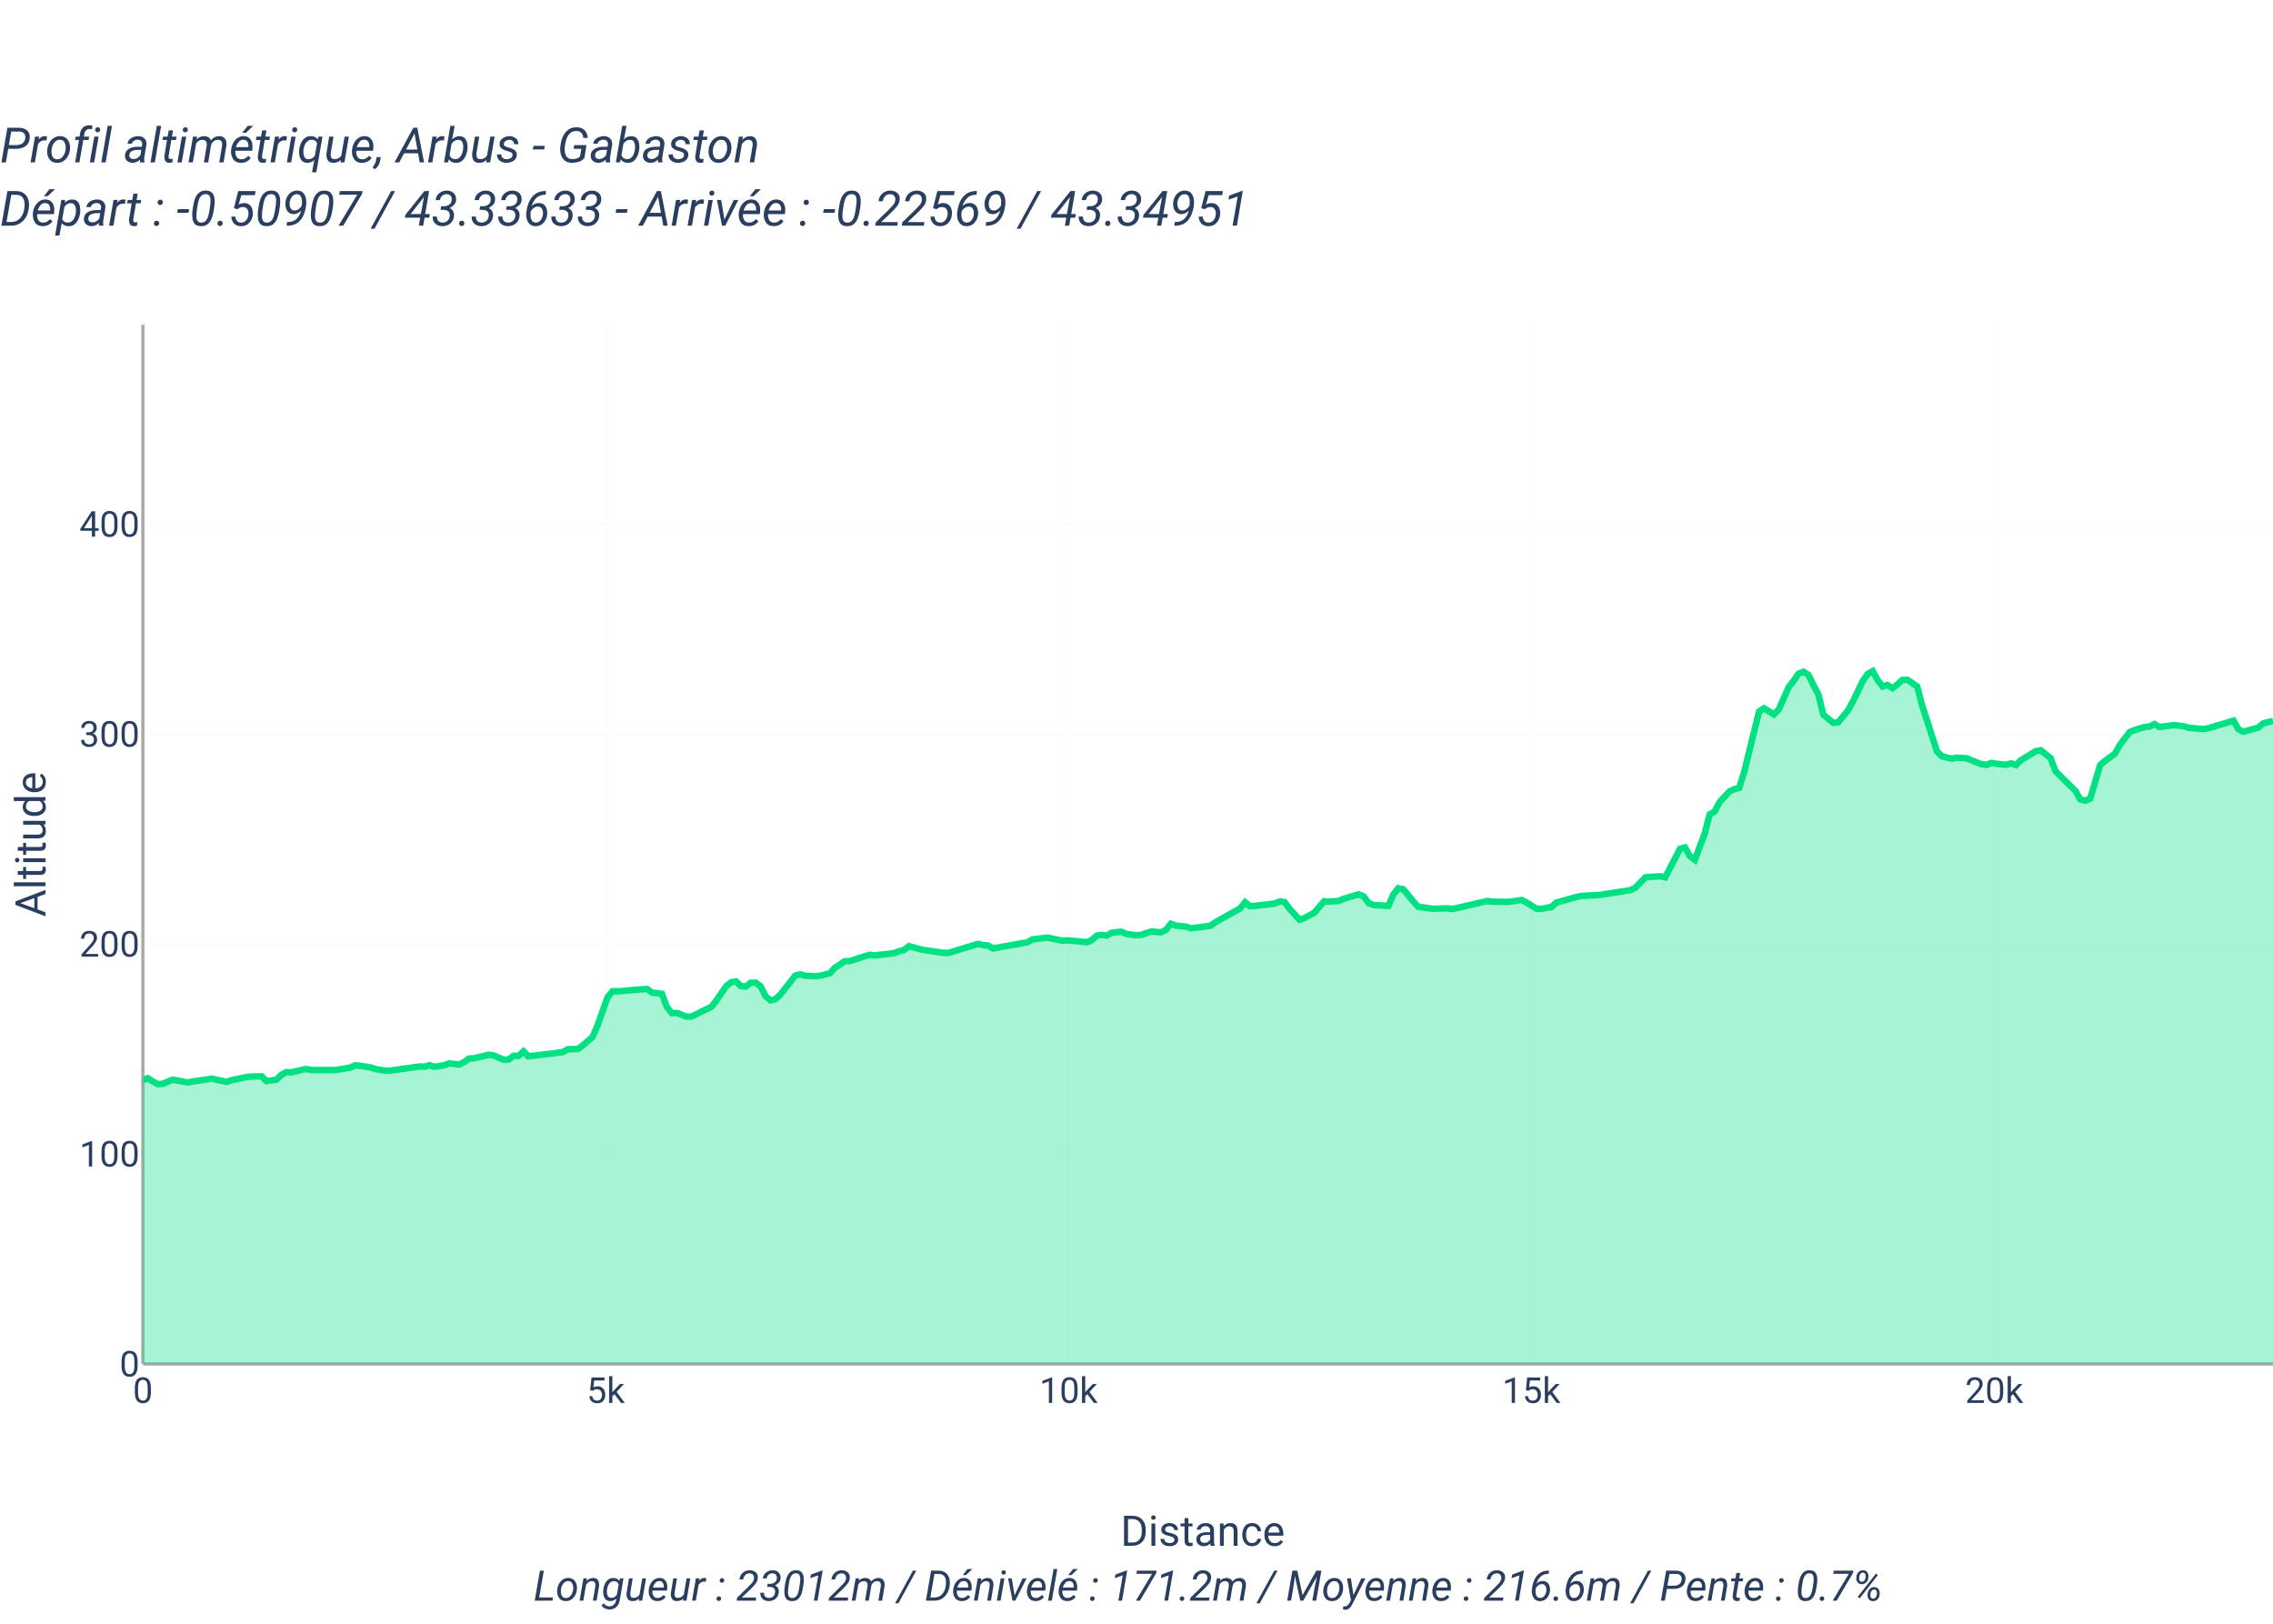
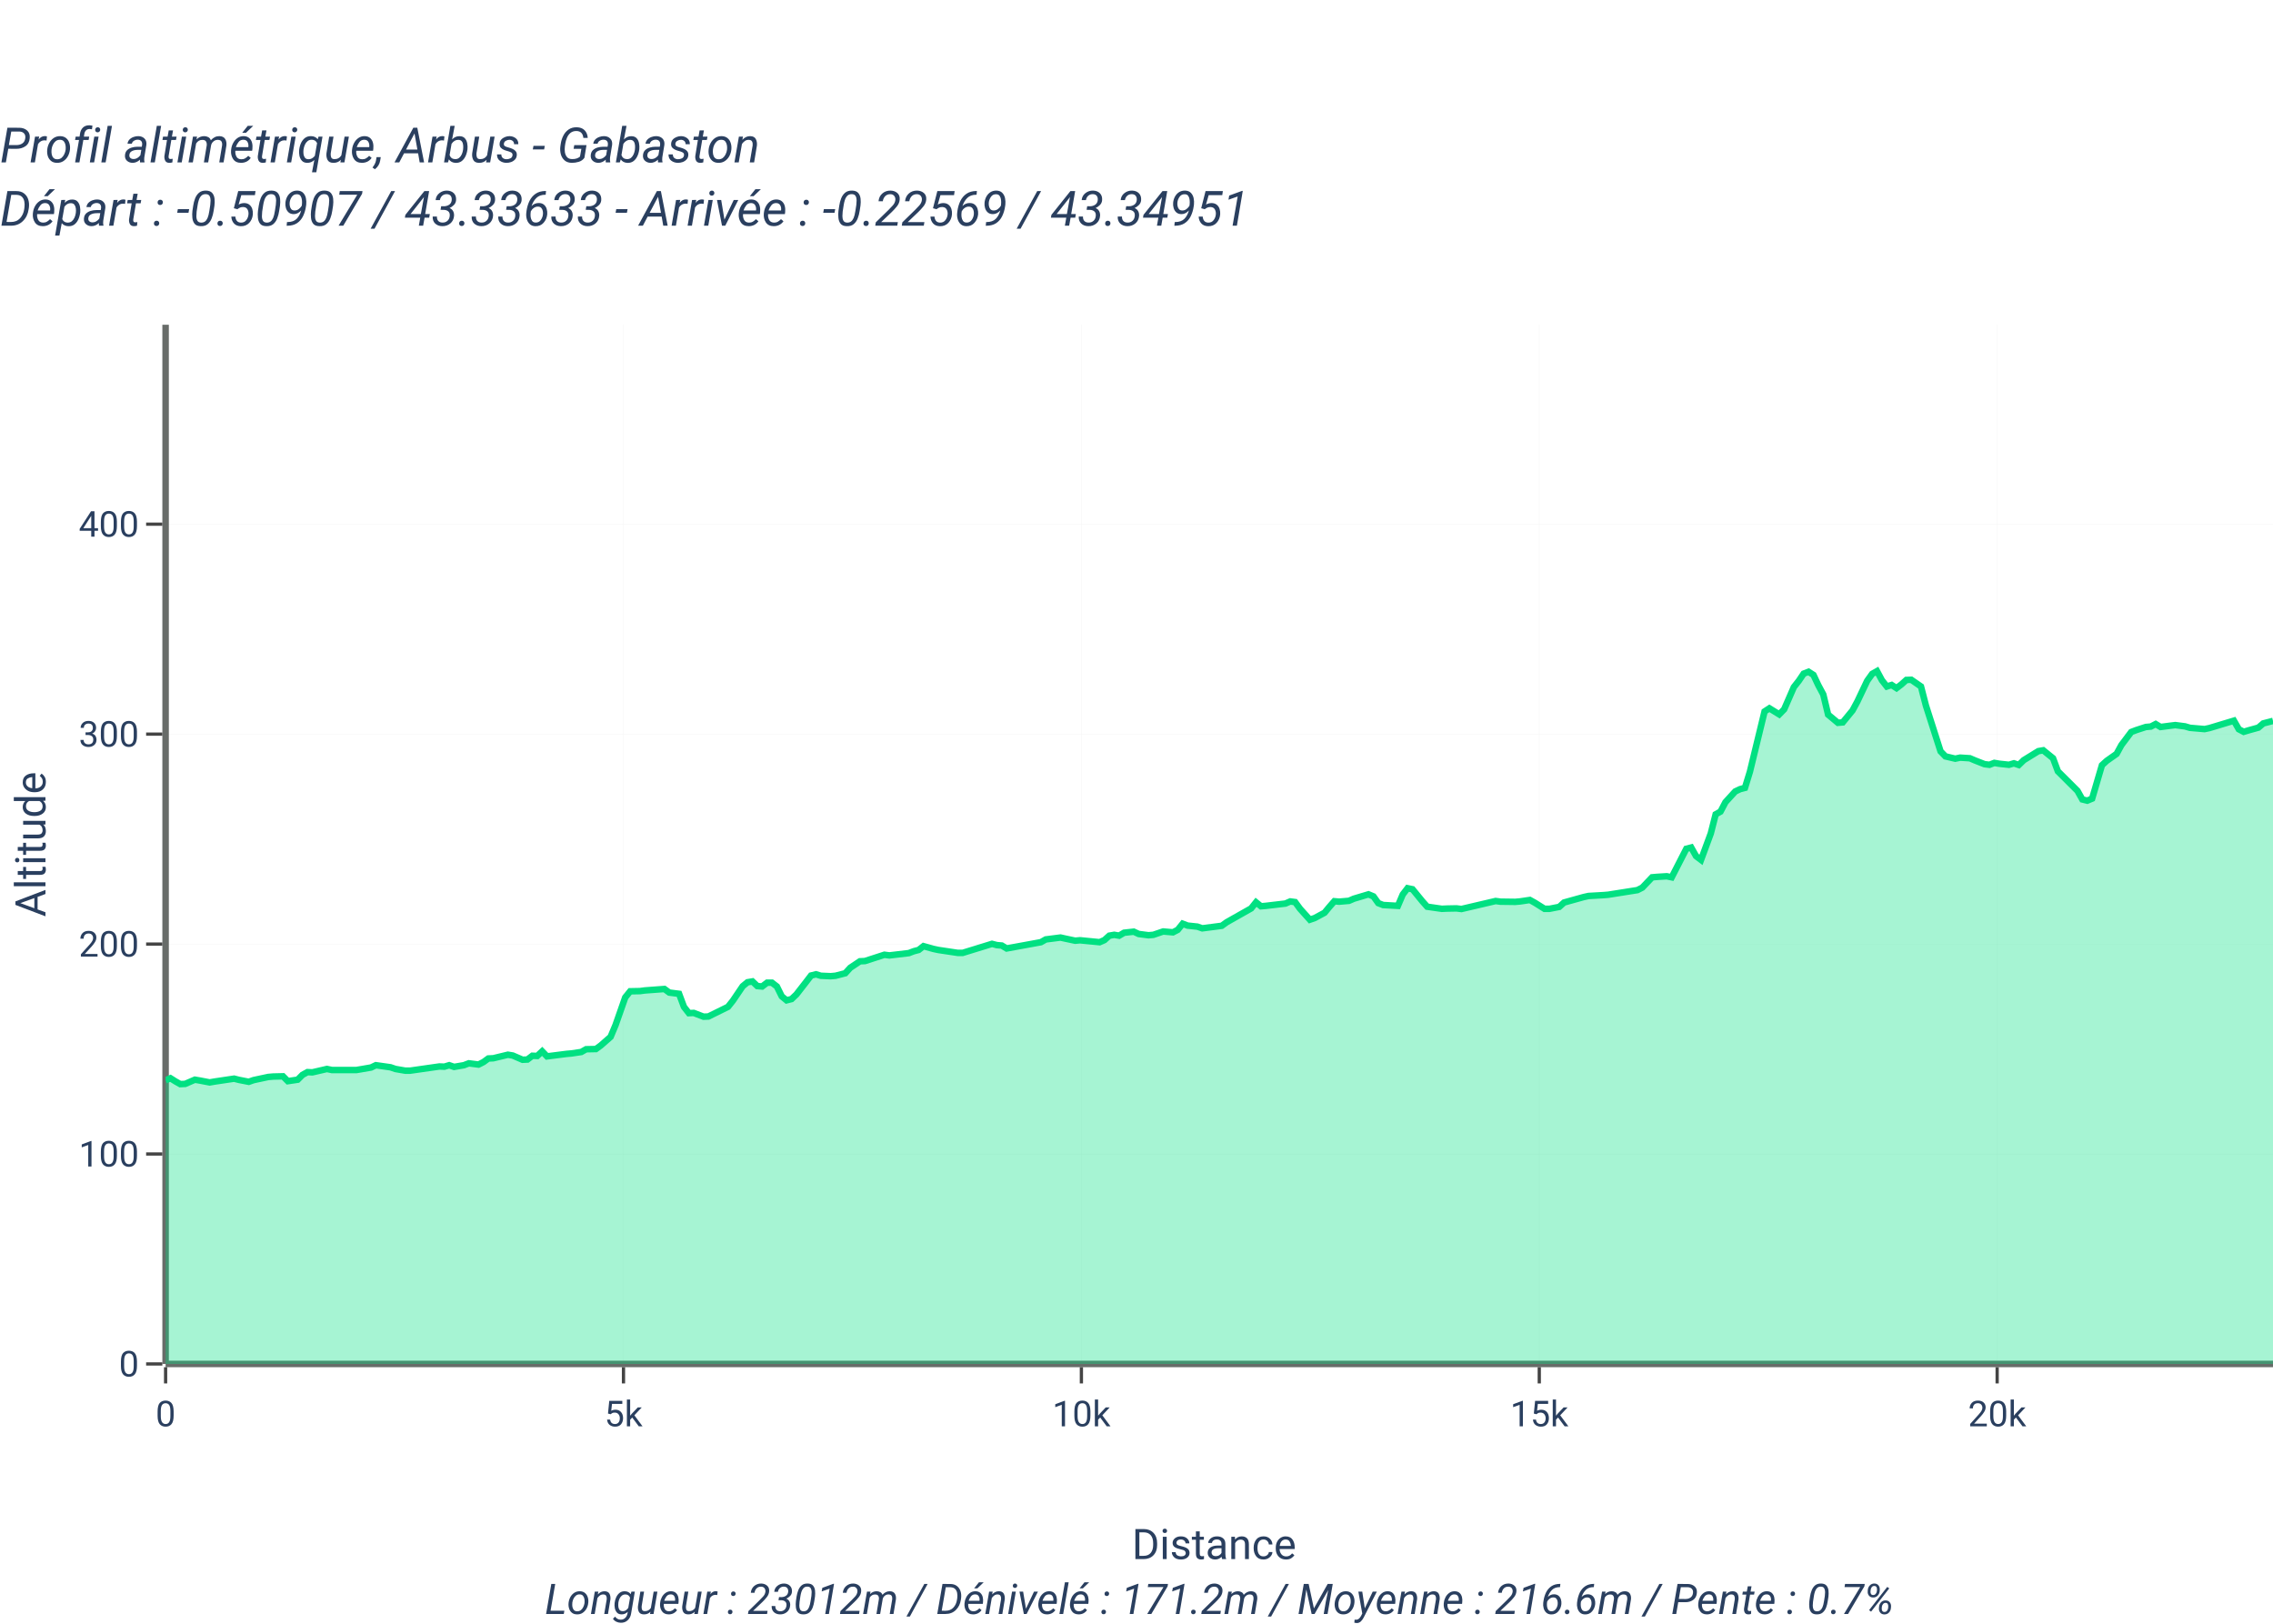
<svg xmlns="http://www.w3.org/2000/svg" class="main-svg" width="700" height="500" style="" viewBox="0 0 700 500">
  <rect x="0" y="0" width="700" height="500" style="fill: rgb(255, 255, 255); fill-opacity: 1;" />
-   <defs id="defs-7855a2">
+   <defs id="defs-3fa40c">
    <g class="clips">
-       <clipPath id="clip7855a2xyplot" class="plotclip">
-         <rect width="656" height="320" />
+       <clipPath id="clip3fa40cxyplot" class="plotclip">
+         <rect width="649" height="320" />
      </clipPath>
-       <clipPath class="axesclip" id="clip7855a2x">
-         <rect x="44" y="0" width="656" height="500" />
+       <clipPath class="axesclip" id="clip3fa40cx">
+         <rect x="51" y="0" width="649" height="500" />
      </clipPath>
-       <clipPath class="axesclip" id="clip7855a2y">
+       <clipPath class="axesclip" id="clip3fa40cy">
        <rect x="0" y="100" width="700" height="320" />
      </clipPath>
-       <clipPath class="axesclip" id="clip7855a2xy">
-         <rect x="44" y="100" width="656" height="320" />
+       <clipPath class="axesclip" id="clip3fa40cxy">
+         <rect x="51" y="100" width="649" height="320" />
      </clipPath>
    </g>
    <g class="gradients" />
    <g class="patterns" />
  </defs>
  <g class="bglayer" />
  <g class="layer-below">
    <g class="imagelayer" />
    <g class="shapelayer" />
  </g>
  <g class="cartesianlayer">
    <g class="subplot xy">
      <g class="layer-subplot">
        <g class="shapelayer" />
        <g class="imagelayer" />
      </g>
      <g class="gridlayer">
        <g class="x">
-           <path class="xgrid crisp" transform="translate(186.53,0)" d="M0,100v320" style="stroke: rgb(240, 240, 240); stroke-opacity: 1; stroke-width: 0.1px;" />
-           <path class="xgrid crisp" transform="translate(329.07,0)" d="M0,100v320" style="stroke: rgb(240, 240, 240); stroke-opacity: 1; stroke-width: 0.1px;" />
-           <path class="xgrid crisp" transform="translate(471.6,0)" d="M0,100v320" style="stroke: rgb(240, 240, 240); stroke-opacity: 1; stroke-width: 0.1px;" />
-           <path class="xgrid crisp" transform="translate(614.14,0)" d="M0,100v320" style="stroke: rgb(240, 240, 240); stroke-opacity: 1; stroke-width: 0.1px;" />
+           <path class="xgrid crisp" transform="translate(192.01,0)" d="M0,100v320" style="stroke: rgb(240, 240, 240); stroke-opacity: 1; stroke-width: 0.1px;" />
+           <path class="xgrid crisp" transform="translate(333.03,0)" d="M0,100v320" style="stroke: rgb(240, 240, 240); stroke-opacity: 1; stroke-width: 0.1px;" />
+           <path class="xgrid crisp" transform="translate(474.04,0)" d="M0,100v320" style="stroke: rgb(240, 240, 240); stroke-opacity: 1; stroke-width: 0.1px;" />
+           <path class="xgrid crisp" transform="translate(615.05,0)" d="M0,100v320" style="stroke: rgb(240, 240, 240); stroke-opacity: 1; stroke-width: 0.1px;" />
        </g>
        <g class="y">
-           <path class="ygrid crisp" transform="translate(0,355.35)" d="M44,0h656" style="stroke: rgb(240, 240, 240); stroke-opacity: 1; stroke-width: 0.1px;" />
-           <path class="ygrid crisp" transform="translate(0,290.71)" d="M44,0h656" style="stroke: rgb(240, 240, 240); stroke-opacity: 1; stroke-width: 0.1px;" />
-           <path class="ygrid crisp" transform="translate(0,226.06)" d="M44,0h656" style="stroke: rgb(240, 240, 240); stroke-opacity: 1; stroke-width: 0.1px;" />
-           <path class="ygrid crisp" transform="translate(0,161.41)" d="M44,0h656" style="stroke: rgb(240, 240, 240); stroke-opacity: 1; stroke-width: 0.1px;" />
+           <path class="ygrid crisp" transform="translate(0,355.35)" d="M51,0h649" style="stroke: rgb(240, 240, 240); stroke-opacity: 1; stroke-width: 0.1px;" />
+           <path class="ygrid crisp" transform="translate(0,290.71)" d="M51,0h649" style="stroke: rgb(240, 240, 240); stroke-opacity: 1; stroke-width: 0.1px;" />
+           <path class="ygrid crisp" transform="translate(0,226.06)" d="M51,0h649" style="stroke: rgb(240, 240, 240); stroke-opacity: 1; stroke-width: 0.1px;" />
+           <path class="ygrid crisp" transform="translate(0,161.41)" d="M51,0h649" style="stroke: rgb(240, 240, 240); stroke-opacity: 1; stroke-width: 0.1px;" />
        </g>
      </g>
      <g class="zerolinelayer">
-         <path class="xzl zl crisp" transform="translate(44,0)" d="M0,100v320" style="stroke: rgb(169, 169, 169); stroke-opacity: 1; stroke-width: 1px;" />
-         <path class="yzl zl crisp" transform="translate(0,420)" d="M44,0h656" style="stroke: rgb(169, 169, 169); stroke-opacity: 1; stroke-width: 1px;" />
+         <path class="xzl zl crisp" transform="translate(51,0)" d="M0,100v320" style="stroke: rgb(104, 108, 105); stroke-opacity: 1; stroke-width: 2px;" />
+         <path class="yzl zl crisp" transform="translate(0,420)" d="M51,0h649" style="stroke: rgb(104, 108, 105); stroke-opacity: 1; stroke-width: 2px;" />
      </g>
      <path class="xlines-below" />
      <path class="ylines-below" />
      <g class="overlines-below" />
      <g class="xaxislayer-below" />
      <g class="yaxislayer-below" />
      <g class="overaxes-below" />
-       <g class="plot" transform="translate(44,100)" clip-path="url(#clip7855a2xyplot)">
+       <g class="plot" transform="translate(51,100)" clip-path="url(#clip3fa40cxyplot)">
        <g class="scatterlayer mlayer">
-           <g class="trace scatter trace2dc3df" style="stroke-miterlimit: 2;">
+           <g class="trace scatter traced7e6a1" style="stroke-miterlimit: 2;">
            <g class="fills">
              <g>
-                 <path class="js-fill" d="M656,320L0,320L0,232.66L1.51,232.02L3.05,232.99L4.56,233.83L6.1,233.76L9.12,232.47L10.66,232.73L13.71,233.31L15.22,233.05L21.32,232.15L22.83,232.53L25.88,233.12L27.4,232.6L31.96,231.63L33.5,231.5L36.55,231.43L38.06,232.92L41.11,232.47L42.62,230.98L44.16,230.14L45.67,230.21L50.23,229.17L51.77,229.49L59.38,229.49L60.89,229.24L63.94,228.72L65.45,228.01L70.01,228.65L71.55,229.17L74.6,229.69L76.11,229.69L85.24,228.4L86.77,228.46L88.29,228.01L89.8,228.53L92.85,228.01L94.39,227.43L97.41,227.81L98.95,227.04L100.46,225.94L102,225.87L106.56,224.78L108.07,225.03L111.12,226.33L112.63,226.26L114.17,225.1L115.68,225.16L117.22,223.74L118.73,225.29L124.83,224.52L126.34,224.39L129.39,223.94L130.9,223.09L133.95,223.03L135.46,221.93L138.51,219.28L140.05,215.66L143.08,207.13L144.62,205.25L147.67,205.19L149.18,204.99L155.28,204.54L156.79,205.64L159.84,206.03L161.35,210.04L162.89,211.98L164.4,211.91L167.45,213.07L168.96,213.01L175.06,210.04L176.57,208.16L179.62,203.7L181.13,202.47L182.67,202.21L184.18,203.64L185.69,203.77L187.23,202.6L188.74,202.6L190.28,203.77L191.79,206.8L193.31,208.03L194.84,207.64L196.36,206.22L199.41,202.34L200.92,200.4L202.46,200.02L203.97,200.47L207.02,200.6L208.53,200.47L211.58,199.69L213.12,198.01L216.14,196.01L217.68,195.94L223.75,194L225.29,194.2L231.36,193.49L232.9,192.91L234.41,192.52L235.92,191.35L238.97,192.19L240.51,192.52L246.58,193.42L248.12,193.42L257.25,190.64L258.76,191.03L260.3,191.16L261.81,192.06L272.47,190.13L273.98,189.28L278.57,188.7L280.08,189.03L283.13,189.67L284.64,189.54L290.74,190.13L292.25,189.48L293.76,188.12L295.3,187.86L296.81,188.12L298.35,187.22L301.37,186.89L302.91,187.6L305.96,187.99L307.48,187.86L310.53,186.83L312.04,186.96L313.58,187.09L315.09,186.31L316.6,184.44L318.14,185.02L321.19,185.34L322.7,185.86L328.77,185.08L330.31,183.98L337.92,179.72L339.43,177.84L340.97,179.07L342.48,178.94L348.58,178.23L350.09,177.58L351.6,177.78L353.14,179.85L356.19,183.21L357.7,182.69L360.75,181.07L362.27,179.26L363.8,177.52L365.32,177.65L368.37,177.39L369.88,176.74L374.44,175.39L375.98,176.03L377.49,178.1L379,178.68L383.59,178.94L385.1,175.45L386.61,173.51L388.15,173.83L391.2,177.52L392.71,179.2L397.27,179.85L398.81,179.78L401.83,179.72L403.37,179.91L414.01,177.45L415.54,177.65L420.11,177.71L421.62,177.58L424.67,177.13L426.21,177.97L429.23,179.85L430.77,179.85L433.82,179.26L435.33,177.91L441.43,176.23L442.94,175.9L447.5,175.64L449.01,175.52L458.16,174.09L459.67,173.32L462.72,170.15L464.23,170.02L467.28,169.83L468.82,170.15L473.39,161.36L474.9,160.97L476.41,163.62L477.95,164.78L481,156.64L482.51,150.76L484.02,149.92L485.56,147.01L488.61,143.71L490.12,143L491.63,142.61L493.17,137.63L497.73,119.08L499.24,118.11L502.29,119.98L503.83,118.43L506.85,111.58L508.39,109.64L509.9,107.44L511.41,106.86L512.95,107.83L514.46,111L516,113.84L517.51,120.05L520.56,122.57L522.07,122.44L525.12,118.76L526.64,115.98L529.69,109.64L531.23,107.51L532.74,106.67L534.25,109.45L535.79,111.39L537.3,110.93L538.81,111.9L540.35,110.74L541.86,109.38L543.4,109.32L546.42,111.39L547.96,117.27L552.52,131.36L554.03,132.91L557.08,133.62L558.62,133.3L561.64,133.49L563.18,134.14L566.2,135.31L567.74,135.5L569.25,134.92L570.79,135.18L573.81,135.5L575.35,135.05L576.86,135.56L578.4,134.08L582.97,131.3L584.48,131.04L587.53,133.49L589.04,137.5L595.14,143.52L596.65,146.17L598.19,146.55L599.7,145.91L602.75,135.63L604.26,134.27L607.31,132.14L608.82,129.42L611.87,125.41L613.41,124.83L616.43,123.86L617.97,123.73L619.48,122.96L620.99,123.86L624.04,123.47L625.58,123.28L628.6,123.67L630.14,124.12L634.71,124.51L636.22,124.19L643.83,121.92L645.37,124.57L646.88,125.35L648.39,124.9L651.44,124.06L652.98,122.76L656,121.99" style="fill: rgb(1, 224, 130); fill-opacity: 0.35; stroke-width: 0;" />
+                 <path class="js-fill" d="M649,320L0,320L0,232.66L1.49,232.02L3.02,232.99L4.51,233.83L6.04,233.76L9.02,232.47L10.55,232.73L13.57,233.31L15.06,233.05L21.1,232.15L22.59,232.53L25.61,233.12L27.1,232.6L31.62,231.63L33.14,231.5L36.16,231.43L37.65,232.92L40.67,232.47L42.16,230.98L43.69,230.14L45.18,230.21L49.69,229.17L51.22,229.49L58.75,229.49L60.24,229.24L63.26,228.72L64.75,228.01L69.27,228.65L70.79,229.17L73.81,229.69L75.3,229.69L84.33,228.4L85.85,228.46L87.34,228.01L88.84,228.53L91.86,228.01L93.38,227.43L96.37,227.81L97.89,227.04L99.39,225.94L100.91,225.87L105.42,224.78L106.92,225.03L109.93,226.33L111.43,226.26L112.95,225.1L114.45,225.16L115.97,223.74L117.46,225.29L123.5,224.52L124.99,224.39L128.01,223.94L129.51,223.09L132.52,223.03L134.02,221.93L137.04,219.28L138.56,215.66L141.55,207.13L143.07,205.25L146.09,205.19L147.58,204.99L153.62,204.54L155.11,205.64L158.13,206.03L159.63,210.04L161.15,211.98L162.64,211.91L165.66,213.07L167.16,213.01L173.19,210.04L174.69,208.16L177.71,203.7L179.2,202.47L180.72,202.21L182.22,203.64L183.71,203.77L185.24,202.6L186.73,202.6L188.25,203.77L189.75,206.8L191.24,208.03L192.77,207.64L194.26,206.22L197.28,202.34L198.77,200.4L200.3,200.02L201.79,200.47L204.81,200.6L206.3,200.47L209.32,199.69L210.84,198.01L213.83,196.01L215.36,195.94L221.36,194L222.89,194.2L228.89,193.49L230.42,192.91L231.91,192.52L233.41,191.35L236.42,192.19L237.95,192.52L243.95,193.42L245.48,193.42L254.5,190.64L256,191.03L257.52,191.16L259.01,192.06L269.56,190.13L271.06,189.28L275.6,188.7L277.09,189.03L280.11,189.67L281.6,189.54L287.64,190.13L289.13,189.48L290.63,188.12L292.15,187.86L293.65,188.12L295.17,187.22L298.16,186.89L299.68,187.6L302.7,187.99L304.19,187.86L307.21,186.83L308.71,186.96L310.23,187.09L311.72,186.31L313.22,184.44L314.74,185.02L317.76,185.34L319.25,185.86L325.26,185.08L326.78,183.98L334.31,179.72L335.81,177.84L337.33,179.07L338.83,178.94L344.86,178.23L346.36,177.58L347.85,177.78L349.37,179.85L352.39,183.21L353.89,182.69L356.9,181.07L358.4,179.26L359.92,177.52L361.42,177.65L364.43,177.39L365.93,176.74L370.44,175.39L371.97,176.03L373.46,178.1L374.95,178.68L379.5,178.94L380.99,175.45L382.48,173.51L384.01,173.83L387.03,177.52L388.52,179.2L393.03,179.85L394.56,179.78L397.54,179.72L399.07,179.91L409.59,177.45L411.11,177.65L415.62,177.71L417.12,177.58L420.14,177.13L421.66,177.97L424.65,179.85L426.17,179.85L429.19,179.26L430.68,177.91L436.72,176.23L438.21,175.9L442.73,175.64L444.22,175.52L453.27,174.09L454.77,173.32L457.79,170.15L459.28,170.02L462.3,169.83L463.82,170.15L468.33,161.36L469.83,160.97L471.32,163.62L472.85,164.78L475.86,156.64L477.36,150.76L478.85,149.92L480.38,147.01L483.39,143.71L484.89,143L486.38,142.61L487.91,137.63L492.42,119.08L493.91,118.11L496.93,119.98L498.45,118.43L501.44,111.58L502.97,109.64L504.46,107.44L505.96,106.86L507.48,107.83L508.97,111L510.5,113.84L511.99,120.05L515.01,122.57L516.5,122.44L519.52,118.76L521.02,115.98L524.03,109.64L525.56,107.51L527.05,106.67L528.55,109.45L530.07,111.39L531.56,110.93L533.06,111.9L534.58,110.74L536.08,109.38L537.6,109.32L540.59,111.39L542.11,117.27L546.62,131.36L548.12,132.91L551.14,133.62L552.66,133.3L555.65,133.49L557.17,134.14L560.16,135.31L561.68,135.5L563.18,134.92L564.7,135.18L567.69,135.5L569.21,135.05L570.71,135.56L572.23,134.08L576.74,131.3L578.24,131.04L581.26,133.49L582.75,137.5L588.79,143.52L590.28,146.17L591.8,146.55L593.3,145.91L596.32,135.63L597.81,134.27L600.83,132.14L602.32,129.42L605.34,125.41L606.87,124.83L609.85,123.86L611.38,123.73L612.87,122.96L614.37,123.86L617.38,123.47L618.91,123.28L621.9,123.67L623.42,124.12L627.93,124.51L629.43,124.19L636.96,121.92L638.48,124.57L639.98,125.35L641.47,124.9L644.49,124.06L646.01,122.76L649,121.99" style="fill: rgb(1, 224, 130); fill-opacity: 0.35; stroke-width: 0;" />
              </g>
            </g>
            <g class="errorbars" />
            <g class="lines">
-               <path class="js-line" d="M0,232.66L1.51,232.02L3.05,232.99L4.56,233.83L6.1,233.76L9.12,232.47L10.66,232.73L13.71,233.31L15.22,233.05L21.32,232.15L22.83,232.53L25.88,233.12L27.4,232.6L31.96,231.63L33.5,231.5L36.55,231.43L38.06,232.92L41.11,232.47L42.62,230.98L44.16,230.14L45.67,230.21L50.23,229.17L51.77,229.49L59.38,229.49L60.89,229.24L63.94,228.72L65.45,228.01L70.01,228.65L71.55,229.17L74.6,229.69L76.11,229.69L85.24,228.4L86.77,228.46L88.29,228.01L89.8,228.53L92.85,228.01L94.39,227.43L97.41,227.81L98.95,227.04L100.46,225.94L102,225.87L106.56,224.78L108.07,225.03L111.12,226.33L112.63,226.26L114.17,225.1L115.68,225.16L117.22,223.74L118.73,225.29L124.83,224.52L126.34,224.39L129.39,223.94L130.9,223.09L133.95,223.03L135.46,221.93L138.51,219.28L140.05,215.66L143.08,207.13L144.62,205.25L147.67,205.19L149.18,204.99L155.28,204.54L156.79,205.64L159.84,206.03L161.35,210.04L162.89,211.98L164.4,211.91L167.45,213.07L168.96,213.01L175.06,210.04L176.57,208.16L179.62,203.7L181.13,202.47L182.67,202.21L184.18,203.64L185.69,203.77L187.23,202.6L188.74,202.6L190.28,203.77L191.79,206.8L193.31,208.03L194.84,207.64L196.36,206.22L199.41,202.34L200.92,200.4L202.46,200.02L203.97,200.47L207.02,200.6L208.53,200.47L211.58,199.69L213.12,198.01L216.14,196.01L217.68,195.94L223.75,194L225.29,194.2L231.36,193.49L232.9,192.91L234.41,192.52L235.92,191.35L238.97,192.19L240.51,192.52L246.58,193.42L248.12,193.42L257.25,190.64L258.76,191.03L260.3,191.16L261.81,192.06L272.47,190.13L273.98,189.28L278.57,188.7L280.08,189.03L283.13,189.67L284.64,189.54L290.74,190.13L292.25,189.48L293.76,188.12L295.3,187.86L296.81,188.12L298.35,187.22L301.37,186.89L302.91,187.6L305.96,187.99L307.48,187.86L310.53,186.83L312.04,186.96L313.58,187.09L315.09,186.31L316.6,184.44L318.14,185.02L321.19,185.34L322.7,185.86L328.77,185.08L330.31,183.98L337.92,179.72L339.43,177.84L340.97,179.07L342.48,178.94L348.58,178.23L350.09,177.58L351.6,177.78L353.14,179.85L356.19,183.21L357.7,182.69L360.75,181.07L362.27,179.26L363.8,177.52L365.32,177.65L368.37,177.39L369.88,176.74L374.44,175.39L375.98,176.03L377.49,178.1L379,178.68L383.59,178.94L385.1,175.45L386.61,173.51L388.15,173.83L391.2,177.52L392.71,179.2L397.27,179.85L398.81,179.78L401.83,179.72L403.37,179.91L414.01,177.45L415.54,177.65L420.11,177.71L421.62,177.58L424.67,177.13L426.21,177.97L429.23,179.85L430.77,179.85L433.82,179.26L435.33,177.91L441.43,176.23L442.94,175.9L447.5,175.64L449.01,175.52L458.16,174.09L459.67,173.32L462.72,170.15L464.23,170.02L467.28,169.83L468.82,170.15L473.39,161.36L474.9,160.97L476.41,163.62L477.95,164.78L481,156.64L482.51,150.76L484.02,149.92L485.56,147.01L488.61,143.71L490.12,143L491.63,142.61L493.17,137.63L497.73,119.08L499.24,118.11L502.29,119.98L503.83,118.43L506.85,111.58L508.39,109.64L509.9,107.44L511.41,106.86L512.95,107.83L514.46,111L516,113.84L517.51,120.05L520.56,122.57L522.07,122.44L525.12,118.76L526.64,115.98L529.69,109.64L531.23,107.51L532.74,106.67L534.25,109.45L535.79,111.39L537.3,110.93L538.81,111.9L540.35,110.74L541.86,109.38L543.4,109.32L546.42,111.39L547.96,117.27L552.52,131.36L554.03,132.91L557.08,133.62L558.62,133.3L561.64,133.49L563.18,134.14L566.2,135.31L567.74,135.5L569.25,134.92L570.79,135.18L573.81,135.5L575.35,135.05L576.86,135.56L578.4,134.08L582.97,131.3L584.48,131.04L587.53,133.49L589.04,137.5L595.14,143.52L596.65,146.17L598.19,146.55L599.7,145.91L602.75,135.63L604.26,134.27L607.31,132.14L608.82,129.42L611.87,125.41L613.41,124.83L616.43,123.86L617.97,123.73L619.48,122.96L620.99,123.86L624.04,123.47L625.58,123.28L628.6,123.67L630.14,124.12L634.71,124.51L636.22,124.19L643.83,121.92L645.37,124.57L646.88,125.35L648.39,124.9L651.44,124.06L652.98,122.76L656,121.99" style="vector-effect: non-scaling-stroke; fill: none; stroke: rgb(1, 224, 130); stroke-opacity: 1; stroke-width: 2px; opacity: 1;" />
+               <path class="js-line" d="M0,232.66L1.49,232.02L3.02,232.99L4.51,233.83L6.04,233.76L9.02,232.47L10.55,232.73L13.57,233.31L15.06,233.05L21.1,232.15L22.59,232.53L25.61,233.12L27.1,232.6L31.62,231.63L33.14,231.5L36.16,231.43L37.65,232.92L40.67,232.47L42.16,230.98L43.69,230.14L45.18,230.21L49.69,229.17L51.22,229.49L58.75,229.49L60.24,229.24L63.26,228.72L64.75,228.01L69.27,228.65L70.79,229.17L73.81,229.69L75.3,229.69L84.33,228.4L85.85,228.46L87.34,228.01L88.84,228.53L91.86,228.01L93.38,227.43L96.37,227.81L97.89,227.04L99.39,225.94L100.91,225.87L105.42,224.78L106.92,225.03L109.93,226.33L111.43,226.26L112.95,225.1L114.45,225.16L115.97,223.74L117.46,225.29L123.5,224.52L124.99,224.39L128.01,223.94L129.51,223.09L132.52,223.03L134.02,221.93L137.04,219.28L138.56,215.66L141.55,207.13L143.07,205.25L146.09,205.19L147.58,204.99L153.62,204.54L155.11,205.64L158.13,206.03L159.63,210.04L161.15,211.98L162.64,211.91L165.66,213.07L167.16,213.01L173.19,210.04L174.69,208.16L177.71,203.7L179.2,202.47L180.72,202.21L182.22,203.64L183.71,203.77L185.24,202.6L186.73,202.6L188.25,203.77L189.75,206.8L191.24,208.03L192.77,207.64L194.26,206.22L197.28,202.34L198.77,200.4L200.3,200.02L201.79,200.47L204.81,200.6L206.3,200.47L209.32,199.69L210.84,198.01L213.83,196.01L215.36,195.94L221.36,194L222.89,194.2L228.89,193.49L230.42,192.91L231.91,192.52L233.41,191.35L236.42,192.19L237.95,192.52L243.95,193.42L245.48,193.42L254.5,190.64L256,191.03L257.52,191.16L259.01,192.06L269.56,190.13L271.06,189.28L275.6,188.7L277.09,189.03L280.11,189.67L281.6,189.54L287.64,190.13L289.13,189.48L290.63,188.12L292.15,187.86L293.65,188.12L295.17,187.22L298.16,186.89L299.68,187.6L302.7,187.99L304.19,187.86L307.21,186.83L308.71,186.96L310.23,187.09L311.72,186.31L313.22,184.44L314.74,185.02L317.76,185.34L319.25,185.86L325.26,185.08L326.78,183.98L334.31,179.72L335.81,177.84L337.33,179.07L338.83,178.94L344.86,178.23L346.36,177.58L347.85,177.78L349.37,179.85L352.39,183.21L353.89,182.69L356.9,181.07L358.4,179.26L359.92,177.52L361.42,177.65L364.43,177.39L365.93,176.74L370.44,175.39L371.97,176.03L373.46,178.1L374.95,178.68L379.5,178.94L380.99,175.45L382.48,173.51L384.01,173.83L387.03,177.52L388.52,179.2L393.03,179.85L394.56,179.78L397.54,179.72L399.07,179.91L409.59,177.45L411.11,177.65L415.62,177.71L417.12,177.58L420.14,177.13L421.66,177.97L424.65,179.85L426.17,179.85L429.19,179.26L430.68,177.91L436.72,176.23L438.21,175.9L442.73,175.64L444.22,175.52L453.27,174.09L454.77,173.32L457.79,170.15L459.28,170.02L462.3,169.83L463.82,170.15L468.33,161.36L469.83,160.97L471.32,163.62L472.85,164.78L475.86,156.64L477.36,150.76L478.85,149.92L480.38,147.01L483.39,143.71L484.89,143L486.38,142.61L487.91,137.63L492.42,119.08L493.91,118.11L496.93,119.98L498.45,118.43L501.44,111.58L502.97,109.64L504.46,107.44L505.96,106.86L507.48,107.83L508.97,111L510.5,113.84L511.99,120.05L515.01,122.57L516.5,122.44L519.52,118.76L521.02,115.98L524.03,109.64L525.56,107.51L527.05,106.67L528.55,109.45L530.07,111.39L531.56,110.93L533.06,111.9L534.58,110.74L536.08,109.38L537.6,109.32L540.59,111.39L542.11,117.27L546.62,131.36L548.12,132.91L551.14,133.62L552.66,133.3L555.65,133.49L557.17,134.14L560.16,135.31L561.68,135.5L563.18,134.92L564.7,135.18L567.69,135.5L569.21,135.05L570.71,135.56L572.23,134.08L576.74,131.3L578.24,131.04L581.26,133.49L582.75,137.5L588.79,143.52L590.28,146.17L591.8,146.55L593.3,145.91L596.32,135.63L597.81,134.27L600.83,132.14L602.32,129.42L605.34,125.41L606.87,124.83L609.85,123.86L611.38,123.73L612.87,122.96L614.37,123.86L617.38,123.47L618.91,123.28L621.9,123.67L623.42,124.12L627.93,124.51L629.43,124.19L636.96,121.92L638.48,124.57L639.98,125.35L641.47,124.9L644.49,124.06L646.01,122.76L649,121.99" style="vector-effect: non-scaling-stroke; fill: none; stroke: rgb(1, 224, 130); stroke-opacity: 1; stroke-width: 2px; opacity: 1;" />
            </g>
            <g class="points" />
            <g class="text" />
          </g>
        </g>
      </g>
      <g class="overplot" />
-       <path class="xlines-above crisp" d="M0,0" style="fill: none;" />
-       <path class="ylines-above crisp" d="M0,0" style="fill: none;" />
+       <path class="xlines-above crisp" d="" style="fill: none; stroke-width: 1px; stroke: rgb(0, 0, 0); stroke-opacity: 0;" />
+       <path class="ylines-above crisp" d="" style="fill: none; stroke-width: 1px; stroke: rgb(0, 0, 0); stroke-opacity: 0;" />
      <g class="overlines-above" />
      <g class="xaxislayer-above">
+         <path class="xtick ticks crisp" d="M0,421v5" transform="translate(51,0)" style="stroke: rgb(68, 68, 68); stroke-opacity: 1; stroke-width: 1px;" />
+         <path class="xtick ticks crisp" d="M0,421v5" transform="translate(192.01,0)" style="stroke: rgb(68, 68, 68); stroke-opacity: 1; stroke-width: 1px;" />
+         <path class="xtick ticks crisp" d="M0,421v5" transform="translate(333.03,0)" style="stroke: rgb(68, 68, 68); stroke-opacity: 1; stroke-width: 1px;" />
+         <path class="xtick ticks crisp" d="M0,421v5" transform="translate(474.04,0)" style="stroke: rgb(68, 68, 68); stroke-opacity: 1; stroke-width: 1px;" />
+         <path class="xtick ticks crisp" d="M0,421v5" transform="translate(615.05,0)" style="stroke: rgb(68, 68, 68); stroke-opacity: 1; stroke-width: 1px;" />
        <g class="xtick">
-           <text text-anchor="middle" x="0" y="432" transform="translate(44,0)" style="font-family: -apple-system, system-ui, BlinkMacSystemFont, 'Segoe UI', Roboto, 'Helvetica Neue', Arial, sans-serif; font-size: 11px; fill: rgb(42, 63, 95); fill-opacity: 1; white-space: pre; opacity: 1;">0</text>
+           <text text-anchor="middle" x="0" y="439.2" transform="translate(51,0)" style="font-family: -apple-system, system-ui, BlinkMacSystemFont, 'Segoe UI', Roboto, 'Helvetica Neue', Arial, sans-serif; font-size: 11px; fill: rgb(42, 63, 95); fill-opacity: 1; white-space: pre; opacity: 1;">0</text>
        </g>
        <g class="xtick">
-           <text text-anchor="middle" x="0" y="432" style="font-family: -apple-system, system-ui, BlinkMacSystemFont, 'Segoe UI', Roboto, 'Helvetica Neue', Arial, sans-serif; font-size: 11px; fill: rgb(42, 63, 95); fill-opacity: 1; white-space: pre; opacity: 1;" transform="translate(186.53,0)">5k</text>
+           <text text-anchor="middle" x="0" y="439.2" style="font-family: -apple-system, system-ui, BlinkMacSystemFont, 'Segoe UI', Roboto, 'Helvetica Neue', Arial, sans-serif; font-size: 11px; fill: rgb(42, 63, 95); fill-opacity: 1; white-space: pre; opacity: 1;" transform="translate(192.01,0)">5k</text>
        </g>
        <g class="xtick">
-           <text text-anchor="middle" x="0" y="432" style="font-family: -apple-system, system-ui, BlinkMacSystemFont, 'Segoe UI', Roboto, 'Helvetica Neue', Arial, sans-serif; font-size: 11px; fill: rgb(42, 63, 95); fill-opacity: 1; white-space: pre; opacity: 1;" transform="translate(329.07,0)">10k</text>
+           <text text-anchor="middle" x="0" y="439.2" style="font-family: -apple-system, system-ui, BlinkMacSystemFont, 'Segoe UI', Roboto, 'Helvetica Neue', Arial, sans-serif; font-size: 11px; fill: rgb(42, 63, 95); fill-opacity: 1; white-space: pre; opacity: 1;" transform="translate(333.03,0)">10k</text>
        </g>
        <g class="xtick">
-           <text text-anchor="middle" x="0" y="432" style="font-family: -apple-system, system-ui, BlinkMacSystemFont, 'Segoe UI', Roboto, 'Helvetica Neue', Arial, sans-serif; font-size: 11px; fill: rgb(42, 63, 95); fill-opacity: 1; white-space: pre; opacity: 1;" transform="translate(471.6,0)">15k</text>
+           <text text-anchor="middle" x="0" y="439.2" style="font-family: -apple-system, system-ui, BlinkMacSystemFont, 'Segoe UI', Roboto, 'Helvetica Neue', Arial, sans-serif; font-size: 11px; fill: rgb(42, 63, 95); fill-opacity: 1; white-space: pre; opacity: 1;" transform="translate(474.04,0)">15k</text>
        </g>
        <g class="xtick">
-           <text text-anchor="middle" x="0" y="432" style="font-family: -apple-system, system-ui, BlinkMacSystemFont, 'Segoe UI', Roboto, 'Helvetica Neue', Arial, sans-serif; font-size: 11px; fill: rgb(42, 63, 95); fill-opacity: 1; white-space: pre; opacity: 1;" transform="translate(614.14,0)">20k</text>
+           <text text-anchor="middle" x="0" y="439.2" style="font-family: -apple-system, system-ui, BlinkMacSystemFont, 'Segoe UI', Roboto, 'Helvetica Neue', Arial, sans-serif; font-size: 11px; fill: rgb(42, 63, 95); fill-opacity: 1; white-space: pre; opacity: 1;" transform="translate(615.05,0)">20k</text>
        </g>
      </g>
      <g class="yaxislayer-above">
+         <path class="ytick ticks crisp" d="M50,0h-5" transform="translate(0,420)" style="stroke: rgb(68, 68, 68); stroke-opacity: 1; stroke-width: 1px;" />
+         <path class="ytick ticks crisp" d="M50,0h-5" transform="translate(0,355.35)" style="stroke: rgb(68, 68, 68); stroke-opacity: 1; stroke-width: 1px;" />
+         <path class="ytick ticks crisp" d="M50,0h-5" transform="translate(0,290.71)" style="stroke: rgb(68, 68, 68); stroke-opacity: 1; stroke-width: 1px;" />
+         <path class="ytick ticks crisp" d="M50,0h-5" transform="translate(0,226.06)" style="stroke: rgb(68, 68, 68); stroke-opacity: 1; stroke-width: 1px;" />
+         <path class="ytick ticks crisp" d="M50,0h-5" transform="translate(0,161.41)" style="stroke: rgb(68, 68, 68); stroke-opacity: 1; stroke-width: 1px;" />
        <g class="ytick">
-           <text text-anchor="end" x="43" y="3.85" transform="translate(0,420)" style="font-family: -apple-system, system-ui, BlinkMacSystemFont, 'Segoe UI', Roboto, 'Helvetica Neue', Arial, sans-serif; font-size: 11px; fill: rgb(42, 63, 95); fill-opacity: 1; white-space: pre; opacity: 1;">0</text>
+           <text text-anchor="end" x="42.8" y="3.85" transform="translate(0,420)" style="font-family: -apple-system, system-ui, BlinkMacSystemFont, 'Segoe UI', Roboto, 'Helvetica Neue', Arial, sans-serif; font-size: 11px; fill: rgb(42, 63, 95); fill-opacity: 1; white-space: pre; opacity: 1;">0</text>
        </g>
        <g class="ytick">
-           <text text-anchor="end" x="43" y="3.85" style="font-family: -apple-system, system-ui, BlinkMacSystemFont, 'Segoe UI', Roboto, 'Helvetica Neue', Arial, sans-serif; font-size: 11px; fill: rgb(42, 63, 95); fill-opacity: 1; white-space: pre; opacity: 1;" transform="translate(0,355.35)">100</text>
+           <text text-anchor="end" x="42.8" y="3.85" style="font-family: -apple-system, system-ui, BlinkMacSystemFont, 'Segoe UI', Roboto, 'Helvetica Neue', Arial, sans-serif; font-size: 11px; fill: rgb(42, 63, 95); fill-opacity: 1; white-space: pre; opacity: 1;" transform="translate(0,355.35)">100</text>
        </g>
        <g class="ytick">
-           <text text-anchor="end" x="43" y="3.85" style="font-family: -apple-system, system-ui, BlinkMacSystemFont, 'Segoe UI', Roboto, 'Helvetica Neue', Arial, sans-serif; font-size: 11px; fill: rgb(42, 63, 95); fill-opacity: 1; white-space: pre; opacity: 1;" transform="translate(0,290.71)">200</text>
+           <text text-anchor="end" x="42.8" y="3.85" style="font-family: -apple-system, system-ui, BlinkMacSystemFont, 'Segoe UI', Roboto, 'Helvetica Neue', Arial, sans-serif; font-size: 11px; fill: rgb(42, 63, 95); fill-opacity: 1; white-space: pre; opacity: 1;" transform="translate(0,290.71)">200</text>
        </g>
        <g class="ytick">
-           <text text-anchor="end" x="43" y="3.85" style="font-family: -apple-system, system-ui, BlinkMacSystemFont, 'Segoe UI', Roboto, 'Helvetica Neue', Arial, sans-serif; font-size: 11px; fill: rgb(42, 63, 95); fill-opacity: 1; white-space: pre; opacity: 1;" transform="translate(0,226.06)">300</text>
+           <text text-anchor="end" x="42.8" y="3.85" style="font-family: -apple-system, system-ui, BlinkMacSystemFont, 'Segoe UI', Roboto, 'Helvetica Neue', Arial, sans-serif; font-size: 11px; fill: rgb(42, 63, 95); fill-opacity: 1; white-space: pre; opacity: 1;" transform="translate(0,226.06)">300</text>
        </g>
        <g class="ytick">
-           <text text-anchor="end" x="43" y="3.85" style="font-family: -apple-system, system-ui, BlinkMacSystemFont, 'Segoe UI', Roboto, 'Helvetica Neue', Arial, sans-serif; font-size: 11px; fill: rgb(42, 63, 95); fill-opacity: 1; white-space: pre; opacity: 1;" transform="translate(0,161.41)">400</text>
+           <text text-anchor="end" x="42.8" y="3.85" style="font-family: -apple-system, system-ui, BlinkMacSystemFont, 'Segoe UI', Roboto, 'Helvetica Neue', Arial, sans-serif; font-size: 11px; fill: rgb(42, 63, 95); fill-opacity: 1; white-space: pre; opacity: 1;" transform="translate(0,161.41)">400</text>
        </g>
      </g>
      <g class="overaxes-above" />
    </g>
  </g>
  <g class="polarlayer" />
  <g class="smithlayer" />
  <g class="ternarylayer" />
  <g class="geolayer" />
  <g class="funnelarealayer" />
  <g class="pielayer" />
  <g class="iciclelayer" />
  <g class="treemaplayer" />
  <g class="sunburstlayer" />
  <g class="glimages" />
-   <defs id="topdefs-7855a2">
+   <defs id="topdefs-3fa40c">
    <g class="clips" />
  </defs>
  <g class="layer-above">
    <g class="imagelayer" />
    <g class="shapelayer" />
  </g>
  <g class="infolayer">
    <g class="g-gtitle">
      <text class="gtitle" x="0" y="50" text-anchor="start" dy="0.7em" style="font-family: -apple-system, system-ui, BlinkMacSystemFont, 'Segoe UI', Roboto, 'Helvetica Neue', Arial, sans-serif; font-size: 15px; fill: rgb(42, 63, 95); opacity: 1; font-weight: normal; white-space: pre;">
        <tspan class="line" dy="0em" x="0" y="50">
          <tspan style="font-style:italic">Profil altimétrique, Arbus - Gabaston</tspan>
        </tspan>
        <tspan class="line" dy="1.3em" x="0" y="50">
          <tspan style="font-style:italic">Départ : -0.50907 / 43.33633 - Arrivée : -0.22569 / 43.34951 </tspan>
        </tspan>
      </text>
    </g>
-     <g class="g-xtitle">
-       <text class="xtitle" x="372" y="476" text-anchor="middle" style="font-family: -apple-system, system-ui, BlinkMacSystemFont, 'Segoe UI', Roboto, 'Helvetica Neue', Arial, sans-serif; font-size: 13px; fill: rgb(42, 63, 95); opacity: 1; font-weight: normal; white-space: pre;">
-         <tspan class="line" dy="0em" x="372" y="476">Distance</tspan>
-         <tspan class="line" dy="1.3em" x="372" y="476">
+     <g class="g-xtitle" transform="translate(0,-3.109375)">
+       <text class="xtitle" x="375.5" y="483.203" text-anchor="middle" style="font-family: -apple-system, system-ui, BlinkMacSystemFont, 'Segoe UI', Roboto, 'Helvetica Neue', Arial, sans-serif; font-size: 13px; fill: rgb(42, 63, 95); opacity: 1; font-weight: normal; white-space: pre;">
+         <tspan class="line" dy="0em" x="375.5" y="483.203">Distance</tspan>
+         <tspan class="line" dy="1.3em" x="375.5" y="483.203">
          <tspan style="font-style:italic">Longueur : 23012m / Dénivelé : 171.2m / Moyenne : 216.6m / Pente : 0.7%</tspan>
        </tspan>
      </text>
    </g>
-     <g class="g-ytitle" transform="translate(13.89648,0)">
-       <text class="ytitle" transform="rotate(-90,0.103125,260)" x="0.103" y="260" text-anchor="middle" style="font-family: -apple-system, system-ui, BlinkMacSystemFont, 'Segoe UI', Roboto, 'Helvetica Neue', Arial, sans-serif; font-size: 13px; fill: rgb(42, 63, 95); opacity: 1; font-weight: normal; white-space: pre;">Altitude</text>
+     <g class="g-ytitle" transform="translate(14.09961,0)">
+       <text class="ytitle" transform="rotate(-90,-0.1,260)" x="-0.1" y="260" text-anchor="middle" style="font-family: -apple-system, system-ui, BlinkMacSystemFont, 'Segoe UI', Roboto, 'Helvetica Neue', Arial, sans-serif; font-size: 13px; fill: rgb(42, 63, 95); opacity: 1; font-weight: normal; white-space: pre;">Altitude</text>
    </g>
  </g>
</svg>
